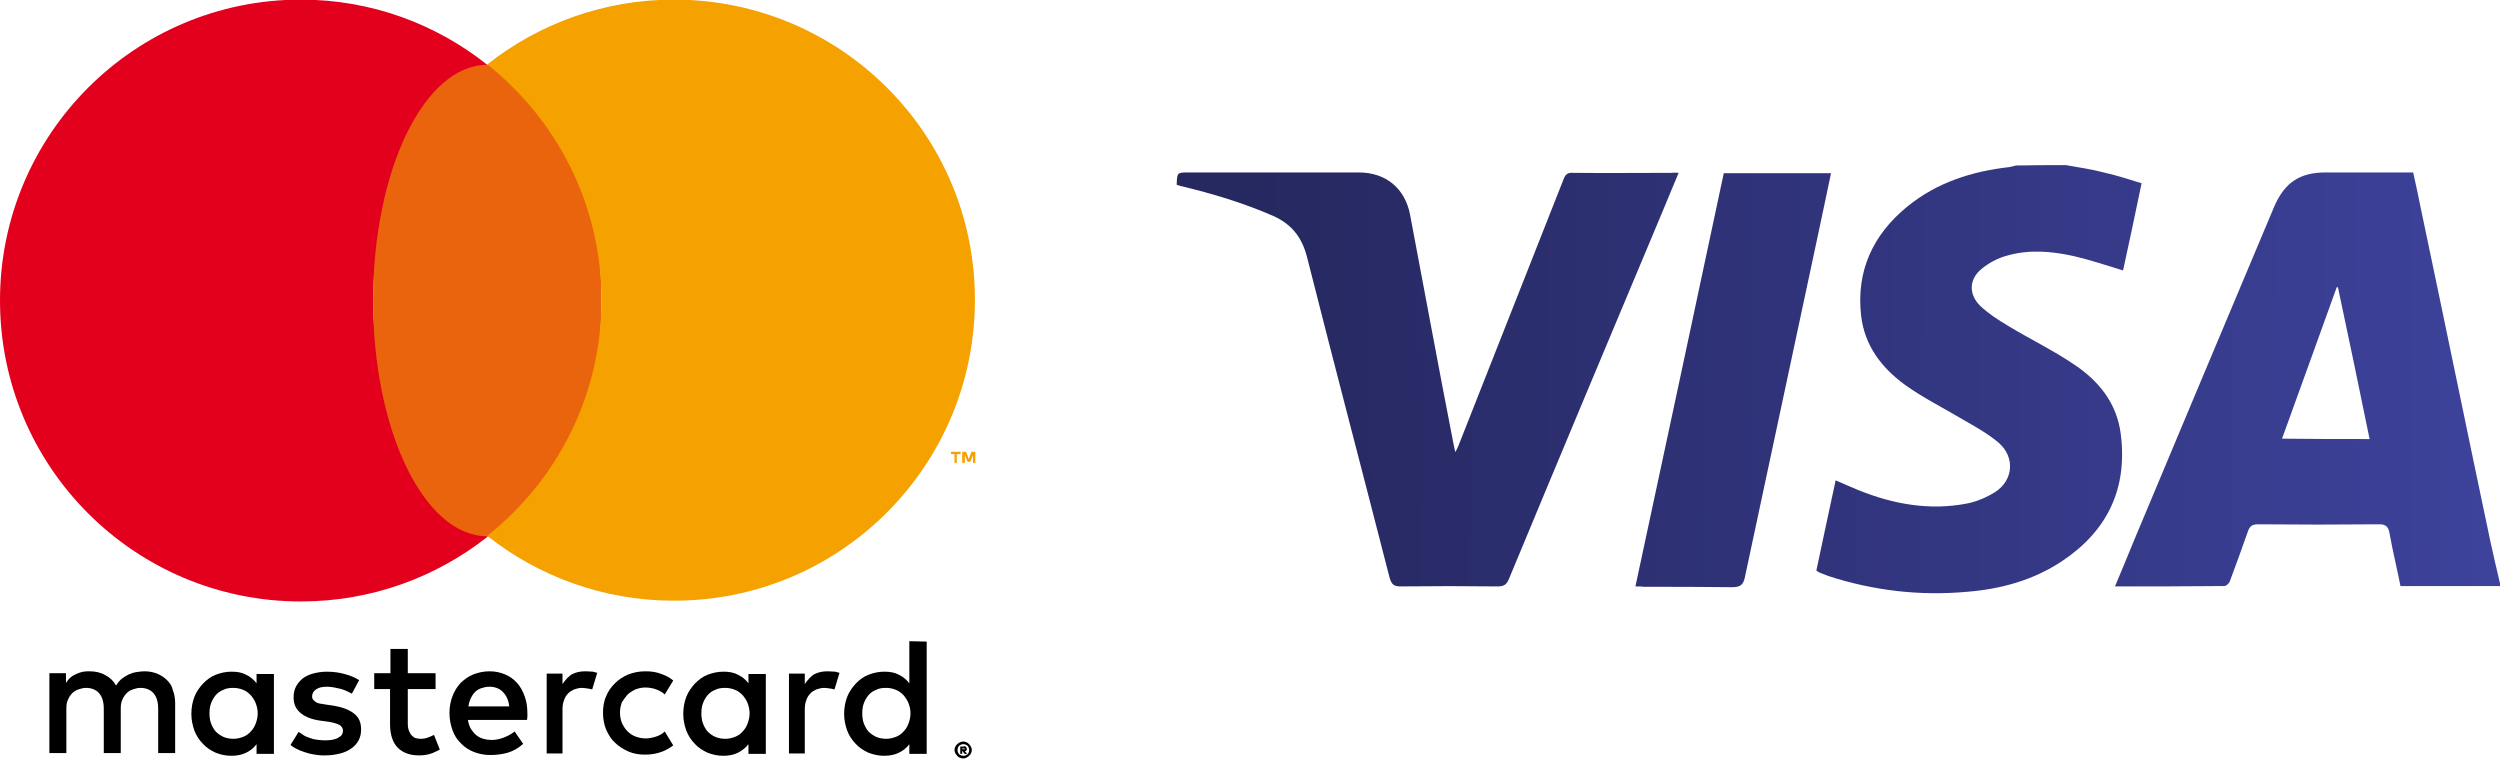
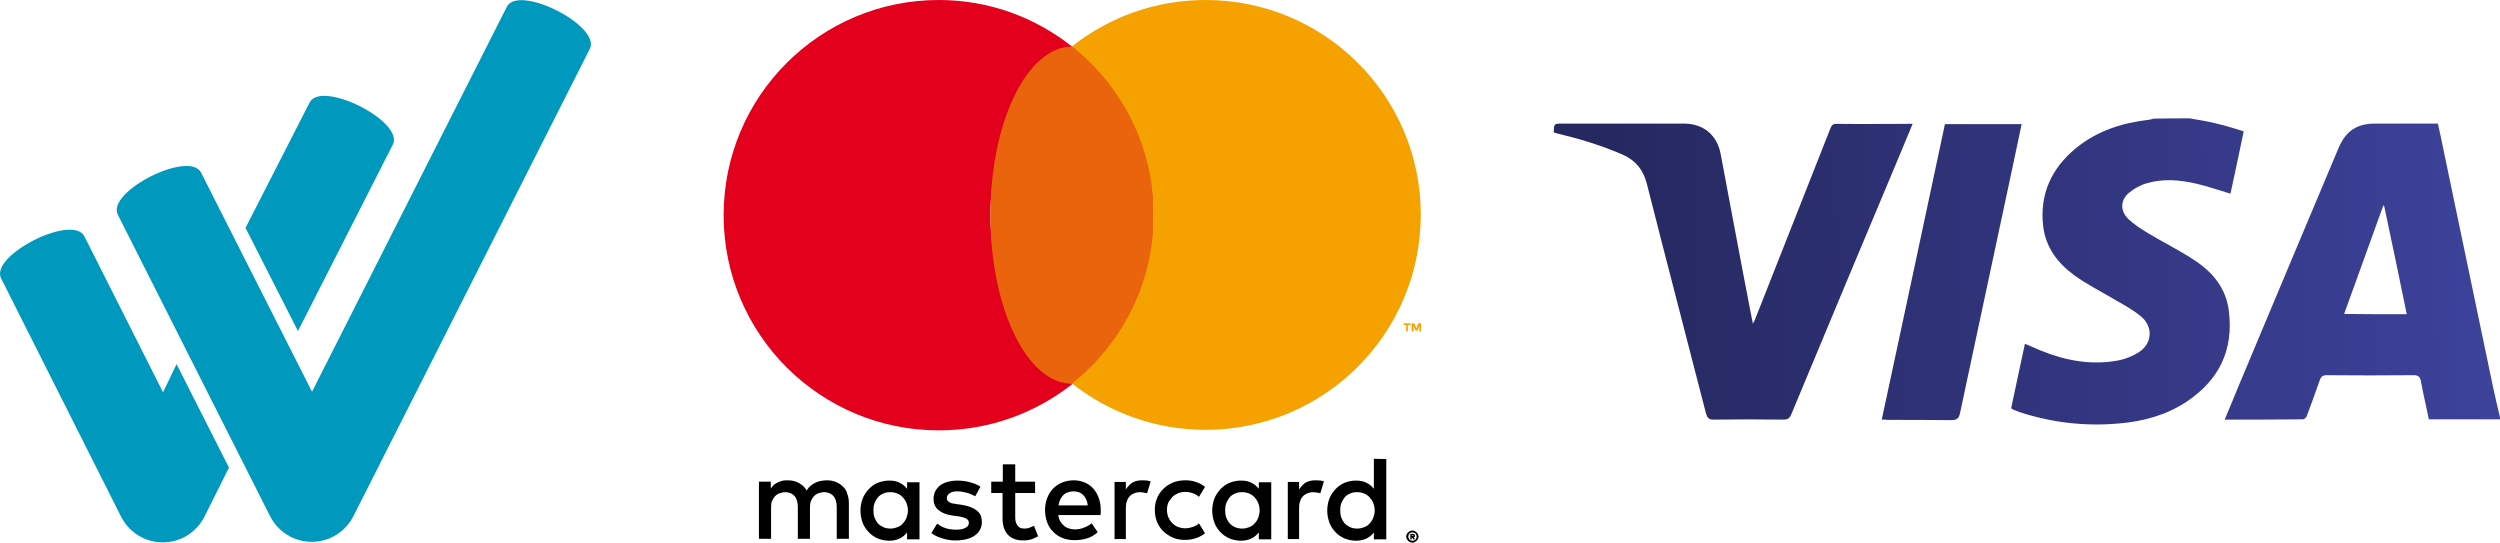
- <svg xmlns="http://www.w3.org/2000/svg" version="1.1" id="Layer_1" x="0px" y="0px" viewBox="0 0 648 196.5" style="enable-background:new 0 0 648 196.5;" xml:space="preserve">
+ <svg xmlns="http://www.w3.org/2000/svg" version="1.1" id="Layer_1" x="0px" y="0px" viewBox="0 0 906.2 196.7" style="enable-background:new 0 0 906.2 196.7;" xml:space="preserve">
  <style type="text/css">
	.st0{fill:#E2001D;}
	.st1{fill:#EA630D;}
	.st2{fill:#F5A100;}
	.st3{fill:url(#SVGID_1_);}
	.st4{fill:url(#SVGID_2_);}
	.st5{fill:url(#SVGID_3_);}
	.st6{fill:url(#SVGID_4_);}
+ 	.st7{fill:#0099BE;}
</style>
  <g>
    <g>
-       <path d="M43.3,176.3c-0.7-0.7-1.6-1.3-2.6-1.7s-2.1-0.6-3.3-0.6c-0.6,0-1.3,0.1-2,0.2c-0.7,0.1-1.3,0.3-2,0.6    c-0.6,0.3-1.3,0.7-1.8,1.1c-0.6,0.5-1.1,1.1-1.5,1.8c-0.7-1.2-1.6-2.1-2.8-2.7c-1.2-0.7-2.6-1-4.1-1c-0.5,0-1,0-1.6,0.1    s-1.1,0.3-1.6,0.5c-0.5,0.2-1.1,0.5-1.6,0.9s-0.9,0.9-1.3,1.5v-2.5h-4.3v20.7h4.4v-11.5c0-0.9,0.1-1.7,0.4-2.3    c0.3-0.7,0.7-1.3,1.1-1.7c0.5-0.5,1-0.8,1.6-1c0.6-0.2,1.3-0.4,2-0.4c1.5,0,2.6,0.5,3.4,1.4s1.2,2.3,1.2,4v11.5h4.4v-11.5    c0-0.9,0.1-1.7,0.4-2.3c0.3-0.7,0.7-1.3,1.1-1.7c0.5-0.5,1-0.8,1.6-1c0.6-0.2,1.3-0.4,2-0.4c1.5,0,2.6,0.5,3.4,1.4    c0.8,0.9,1.2,2.3,1.2,4v11.5h4.4v-13c0-1.2-0.2-2.3-0.6-3.3C44.6,177.9,44.1,177.1,43.3,176.3z" />
-       <path d="M66.5,177.1c-0.7-0.9-1.6-1.7-2.7-2.2c-1.1-0.6-2.3-0.8-3.8-0.8s-2.8,0.3-4.1,0.8s-2.3,1.3-3.3,2.3    c-0.9,1-1.7,2.1-2.2,3.4s-0.8,2.8-0.8,4.4s0.3,3,0.8,4.4c0.5,1.3,1.3,2.5,2.2,3.4c0.9,1,2,1.7,3.3,2.3c1.3,0.5,2.6,0.8,4.1,0.8    s2.8-0.3,3.8-0.8c1.1-0.5,2-1.3,2.7-2.2v2.5H71v-20.7h-4.5V177.1z M66.3,187.5c-0.3,0.8-0.7,1.5-1.3,2.1c-0.5,0.6-1.2,1.1-2,1.4    c-0.8,0.3-1.6,0.5-2.5,0.5c-1,0-1.9-0.2-2.6-0.5c-0.8-0.4-1.4-0.8-2-1.4c-0.5-0.6-0.9-1.3-1.2-2.1c-0.3-0.8-0.4-1.7-0.4-2.6    c0-0.9,0.1-1.8,0.4-2.6c0.3-0.8,0.7-1.5,1.2-2.1s1.2-1.1,2-1.4c0.8-0.4,1.6-0.5,2.6-0.5c0.9,0,1.8,0.2,2.5,0.5    c0.8,0.3,1.4,0.8,2,1.4c0.5,0.6,1,1.3,1.3,2.1c0.3,0.8,0.5,1.7,0.5,2.6C66.8,185.8,66.6,186.7,66.3,187.5z" />
-       <path d="M91.7,184.9c-1.3-1-3-1.6-5.3-2l-2.1-0.3c-0.5-0.1-0.9-0.2-1.3-0.2c-0.4-0.1-0.8-0.2-1.1-0.4c-0.3-0.2-0.5-0.4-0.7-0.6    c-0.2-0.2-0.3-0.5-0.3-0.9c0-0.7,0.3-1.3,1-1.8s1.6-0.7,2.9-0.7c0.6,0,1.3,0.1,1.9,0.2s1.2,0.3,1.8,0.4c0.6,0.2,1.1,0.4,1.5,0.6    c0.5,0.2,0.8,0.4,1.2,0.6l1.9-3.5c-1.1-0.7-2.3-1.2-3.8-1.6c-1.4-0.4-3-0.6-4.6-0.6c-1.3,0-2.5,0.2-3.6,0.5    c-1.1,0.3-1.9,0.7-2.7,1.3c-0.7,0.6-1.3,1.3-1.7,2.1c-0.4,0.8-0.6,1.7-0.6,2.8c0,1.7,0.6,3,1.8,4c1.2,1,2.9,1.7,5.2,2l2.2,0.3    c1.2,0.2,2.1,0.5,2.7,0.8c0.6,0.4,0.9,0.9,0.9,1.5c0,0.8-0.4,1.4-1.2,1.8c-0.8,0.5-2,0.7-3.5,0.7c-0.8,0-1.6-0.1-2.3-0.2    c-0.7-0.1-1.3-0.3-1.8-0.5c-0.6-0.2-1.1-0.4-1.5-0.7c-0.4-0.3-0.8-0.5-1.2-0.8l-2.1,3.4c0.7,0.6,1.5,1,2.4,1.4    c0.8,0.3,1.6,0.6,2.4,0.8c0.8,0.2,1.5,0.3,2.2,0.4s1.3,0.1,1.9,0.1c1.5,0,2.8-0.2,4-0.5c1.2-0.3,2.2-0.8,3-1.4    c0.8-0.6,1.4-1.3,1.8-2.1c0.4-0.8,0.6-1.7,0.6-2.7C93.6,187.2,93,185.9,91.7,184.9z" />
-       <path d="M134,177c-0.9-1-1.9-1.7-3.1-2.2c-1.2-0.5-2.5-0.8-4-0.8s-2.9,0.3-4.2,0.8c-1.3,0.5-2.3,1.3-3.3,2.2    c-0.9,1-1.6,2.1-2.1,3.4c-0.5,1.3-0.8,2.8-0.8,4.4c0,1.6,0.3,3.1,0.8,4.5c0.5,1.3,1.2,2.5,2.2,3.4c0.9,1,2.1,1.7,3.3,2.2    c1.3,0.5,2.7,0.8,4.3,0.8c1.6,0,3.1-0.2,4.5-0.6c1.4-0.4,2.8-1.2,4-2.3l-2.2-3.2c-0.9,0.7-1.8,1.2-2.9,1.6c-1,0.4-2.1,0.6-3.1,0.6    c-0.7,0-1.4-0.1-2.1-0.3c-0.7-0.2-1.3-0.5-1.8-0.9s-1-1-1.4-1.6c-0.4-0.7-0.7-1.5-0.8-2.4h15.3c0-0.3,0.1-0.5,0.1-0.8    c0-0.3,0-0.6,0-0.9c0-1.6-0.2-3.1-0.7-4.4C135.5,179.1,134.9,178,134,177z M121.4,183.1c0.1-0.7,0.3-1.4,0.6-2.1    c0.3-0.6,0.7-1.2,1.1-1.6c0.5-0.5,1-0.8,1.6-1c0.6-0.2,1.3-0.4,2.1-0.4c1.4,0,2.6,0.4,3.5,1.3s1.5,2.1,1.7,3.8H121.4z" />
-       <path d="M194,177.1c-0.7-0.9-1.6-1.7-2.7-2.2c-1.1-0.6-2.3-0.8-3.8-0.8s-2.8,0.3-4.1,0.8s-2.3,1.3-3.3,2.3c-0.9,1-1.7,2.1-2.2,3.4    s-0.8,2.8-0.8,4.4s0.3,3,0.8,4.4c0.5,1.3,1.3,2.5,2.2,3.4c0.9,1,2,1.7,3.3,2.3c1.3,0.5,2.6,0.8,4.1,0.8s2.8-0.3,3.8-0.8    s2-1.3,2.7-2.2v2.5h4.5v-20.7H194V177.1z M193.8,187.5c-0.3,0.8-0.7,1.5-1.3,2.1c-0.5,0.6-1.2,1.1-2,1.4c-0.8,0.3-1.6,0.5-2.5,0.5    c-1,0-1.9-0.2-2.6-0.5c-0.7-0.3-1.4-0.8-2-1.4c-0.5-0.6-0.9-1.3-1.2-2.1c-0.3-0.8-0.4-1.7-0.4-2.6c0-0.9,0.1-1.8,0.4-2.6    c0.3-0.8,0.7-1.5,1.2-2.1s1.2-1.1,2-1.4c0.8-0.4,1.6-0.5,2.6-0.5c0.9,0,1.8,0.2,2.5,0.5c0.8,0.3,1.4,0.8,2,1.4    c0.5,0.6,1,1.3,1.3,2.1c0.3,0.8,0.5,1.7,0.5,2.6C194.3,185.8,194.1,186.7,193.8,187.5z" />
-       <path d="M111.1,191.1c-0.7,0.3-1.4,0.4-2.1,0.4c-0.5,0-0.9-0.1-1.3-0.2s-0.7-0.4-1-0.7c-0.3-0.3-0.5-0.7-0.7-1.2s-0.3-1.1-0.3-1.8    v-9h7.2v-4.1h-7.2v-6.3h-4.5v6.3H97v4.1h4.1v9.1c0,2.7,0.7,4.8,2,6.1c1.3,1.3,3.1,2,5.5,2c1.3,0,2.5-0.2,3.5-0.6    c0.7-0.3,1.3-0.6,1.9-0.9l-1.5-3.8C112,190.7,111.6,190.9,111.1,191.1z" />
-       <path d="M151.8,174c-1.3,0-2.4,0.2-3.4,0.7s-1.9,1.6-2.6,2.6v-2.7h-4.1v20.7h4.1v-11.4c0-0.9,0.1-1.7,0.4-2.4    c0.2-0.7,0.6-1.3,1-1.7c0.4-0.5,1-0.8,1.6-1.1c0.6-0.2,1.3-0.4,2-0.4c0.5,0,1.1,0.1,1.8,0.2c0.3,0.1,0.6,0.1,0.9,0.2l1.3-4.3    c-0.4-0.1-0.7-0.2-1.1-0.3C153.2,174.1,152.5,174,151.8,174z" />
-       <path d="M214.6,174c-1.3,0-2.4,0.2-3.4,0.7s-1.9,1.6-2.6,2.6v-2.7h-4.1v20.7h4.1v-11.4c0-0.9,0.1-1.7,0.4-2.4    c0.2-0.7,0.6-1.3,1-1.7c0.4-0.5,1-0.8,1.6-1.1c0.6-0.2,1.3-0.4,2-0.4c0.5,0,1.1,0.1,1.8,0.2c0.3,0.1,0.6,0.1,0.9,0.2l1.3-4.3    c-0.4-0.1-0.7-0.2-1.1-0.3C215.9,174.1,215.3,174,214.6,174z" />
-       <path d="M235.7,166.2v10.9c-0.7-0.9-1.6-1.7-2.7-2.2c-1.1-0.6-2.3-0.8-3.8-0.8s-2.8,0.3-4.1,0.8s-2.3,1.3-3.3,2.3    c-0.9,1-1.7,2.1-2.2,3.4s-0.8,2.8-0.8,4.4s0.3,3,0.8,4.4c0.5,1.3,1.3,2.5,2.2,3.4c0.9,1,2,1.7,3.3,2.3c1.3,0.5,2.6,0.8,4.1,0.8    s2.8-0.3,3.8-0.8c1.1-0.5,2-1.3,2.7-2.2v2.5h4.5v-29.1L235.7,166.2L235.7,166.2z M235.5,187.5c-0.3,0.8-0.7,1.5-1.3,2.1    c-0.5,0.6-1.2,1.1-2,1.4c-0.8,0.3-1.6,0.5-2.5,0.5c-1,0-1.9-0.2-2.6-0.5c-0.8-0.4-1.4-0.8-2-1.4c-0.5-0.6-0.9-1.3-1.2-2.1    c-0.3-0.8-0.4-1.7-0.4-2.6c0-0.9,0.1-1.8,0.4-2.6c0.3-0.8,0.7-1.5,1.2-2.1s1.2-1.1,2-1.4c0.8-0.4,1.6-0.5,2.6-0.5    c0.9,0,1.8,0.2,2.5,0.5c0.8,0.3,1.4,0.8,2,1.4c0.5,0.6,1,1.3,1.3,2.1c0.3,0.8,0.5,1.7,0.5,2.6C236,185.8,235.8,186.7,235.5,187.5z    " />
-       <path d="M162.6,180.1c0.6-0.6,1.3-1,2.1-1.4c0.8-0.3,1.6-0.5,2.6-0.5l0,0c1,0,2,0.2,2.8,0.5c0.8,0.3,1.6,0.7,2.2,1.3l2.2-3.6    c-0.8-0.7-1.7-1.2-2.8-1.6c-1.4-0.6-2.8-0.8-4.4-0.8c-1.6,0-3.1,0.3-4.4,0.8c-1.4,0.6-2.5,1.3-3.5,2.3s-1.8,2.1-2.3,3.4    c-0.6,1.3-0.8,2.8-0.8,4.3c0,1.6,0.3,3,0.8,4.3c0.6,1.3,1.3,2.5,2.3,3.4c1,1,2.2,1.7,3.5,2.3c1.4,0.6,2.8,0.8,4.4,0.8    c1.6,0,3.1-0.3,4.4-0.8c1-0.4,1.9-0.9,2.8-1.6l-2.2-3.6c-0.6,0.6-1.3,1-2.2,1.3c-0.9,0.3-1.8,0.5-2.8,0.5l0,0    c-0.9,0-1.8-0.2-2.6-0.5c-0.8-0.3-1.5-0.8-2.1-1.4c-0.6-0.6-1-1.3-1.4-2.1c-0.3-0.8-0.5-1.7-0.5-2.7s0.2-1.9,0.5-2.7    C161.6,181.4,162.1,180.7,162.6,180.1z" />
+       <path d="M305.6,176.4c-0.7-0.7-1.6-1.3-2.6-1.7s-2.1-0.6-3.3-0.6c-0.6,0-1.3,0.1-2,0.2c-0.7,0.1-1.3,0.3-2,0.6    c-0.6,0.3-1.3,0.7-1.8,1.1c-0.6,0.5-1.1,1.1-1.5,1.8c-0.7-1.2-1.6-2.1-2.8-2.7c-1.2-0.7-2.6-1-4.1-1c-0.5,0-1,0-1.6,0.1    s-1.1,0.3-1.6,0.5s-1.1,0.5-1.6,0.9s-0.9,0.9-1.3,1.5v-2.5h-4.3v20.7h4.4v-11.5c0-0.9,0.1-1.7,0.4-2.3c0.3-0.7,0.7-1.3,1.1-1.7    c0.5-0.5,1-0.8,1.6-1s1.3-0.4,2-0.4c1.5,0,2.6,0.5,3.4,1.4s1.2,2.3,1.2,4v11.5h4.4v-11.5c0-0.9,0.1-1.7,0.4-2.3    c0.3-0.7,0.7-1.3,1.1-1.7c0.5-0.5,1-0.8,1.6-1c0.6-0.2,1.3-0.4,2-0.4c1.5,0,2.6,0.5,3.4,1.4c0.8,0.9,1.2,2.3,1.2,4v11.5h4.4v-13    c0-1.2-0.2-2.3-0.6-3.3C306.9,178,306.4,177.2,305.6,176.4z" />
+       <path d="M328.8,177.2c-0.7-0.9-1.6-1.7-2.7-2.2c-1.1-0.6-2.3-0.8-3.8-0.8s-2.8,0.3-4.1,0.8c-1.3,0.5-2.3,1.3-3.3,2.3    c-0.9,1-1.7,2.1-2.2,3.4s-0.8,2.8-0.8,4.4s0.3,3,0.8,4.4c0.5,1.3,1.3,2.5,2.2,3.4c0.9,1,2,1.7,3.3,2.3c1.3,0.5,2.6,0.8,4.1,0.8    s2.8-0.3,3.8-0.8c1.1-0.5,2-1.3,2.7-2.2v2.5h4.5v-20.7h-4.5V177.2z M328.6,187.6c-0.3,0.8-0.7,1.5-1.3,2.1c-0.5,0.6-1.2,1.1-2,1.4    c-0.8,0.3-1.6,0.5-2.5,0.5c-1,0-1.9-0.2-2.6-0.5c-0.8-0.4-1.4-0.8-2-1.4c-0.5-0.6-0.9-1.3-1.2-2.1s-0.4-1.7-0.4-2.6    c0-0.9,0.1-1.8,0.4-2.6c0.3-0.8,0.7-1.5,1.2-2.1s1.2-1.1,2-1.4c0.8-0.4,1.6-0.5,2.6-0.5c0.9,0,1.8,0.2,2.5,0.5    c0.8,0.3,1.4,0.8,2,1.4c0.5,0.6,1,1.3,1.3,2.1c0.3,0.8,0.5,1.7,0.5,2.6S328.9,186.8,328.6,187.6z" />
+       <path d="M354,185c-1.3-1-3-1.6-5.3-2l-2.1-0.3c-0.5-0.1-0.9-0.2-1.3-0.2c-0.4-0.1-0.8-0.2-1.1-0.4c-0.3-0.2-0.5-0.4-0.7-0.6    c-0.2-0.2-0.3-0.5-0.3-0.9c0-0.7,0.3-1.3,1-1.8c0.7-0.5,1.6-0.7,2.9-0.7c0.6,0,1.3,0.1,1.9,0.2s1.2,0.3,1.8,0.4    c0.6,0.2,1.1,0.4,1.5,0.6c0.5,0.2,0.8,0.4,1.2,0.6l1.9-3.5c-1.1-0.7-2.3-1.2-3.8-1.6c-1.4-0.4-3-0.6-4.6-0.6    c-1.3,0-2.5,0.2-3.6,0.5s-1.9,0.7-2.7,1.3c-0.7,0.6-1.3,1.3-1.7,2.1s-0.6,1.7-0.6,2.8c0,1.7,0.6,3,1.8,4c1.2,1,2.9,1.7,5.2,2    l2.2,0.3c1.2,0.2,2.1,0.5,2.7,0.8c0.6,0.4,0.9,0.9,0.9,1.5c0,0.8-0.4,1.4-1.2,1.8c-0.8,0.5-2,0.7-3.5,0.7c-0.8,0-1.6-0.1-2.3-0.2    c-0.7-0.1-1.3-0.3-1.8-0.5c-0.6-0.2-1.1-0.4-1.5-0.7s-0.8-0.5-1.2-0.8l-2.1,3.4c0.7,0.6,1.5,1,2.4,1.4c0.8,0.3,1.6,0.6,2.4,0.8    c0.8,0.2,1.5,0.3,2.2,0.4c0.7,0.1,1.3,0.1,1.9,0.1c1.5,0,2.8-0.2,4-0.5c1.2-0.3,2.2-0.8,3-1.4c0.8-0.6,1.4-1.3,1.8-2.1    c0.4-0.8,0.6-1.7,0.6-2.7C355.9,187.3,355.3,186,354,185z" />
+       <path d="M396.3,177.1c-0.9-1-1.9-1.7-3.1-2.2c-1.2-0.5-2.5-0.8-4-0.8s-2.9,0.3-4.2,0.8c-1.3,0.5-2.3,1.3-3.3,2.2    c-0.9,1-1.6,2.1-2.1,3.4c-0.5,1.3-0.8,2.8-0.8,4.4c0,1.6,0.3,3.1,0.8,4.5c0.5,1.3,1.2,2.5,2.2,3.4c0.9,1,2.1,1.7,3.3,2.2    c1.3,0.5,2.7,0.8,4.3,0.8s3.1-0.2,4.5-0.6c1.4-0.4,2.8-1.2,4-2.3l-2.2-3.2c-0.9,0.7-1.8,1.2-2.9,1.6c-1,0.4-2.1,0.6-3.1,0.6    c-0.7,0-1.4-0.1-2.1-0.3c-0.7-0.2-1.3-0.5-1.8-0.9s-1-1-1.4-1.6c-0.4-0.7-0.7-1.5-0.8-2.4h15.3c0-0.3,0.1-0.5,0.1-0.8s0-0.6,0-0.9    c0-1.6-0.2-3.1-0.7-4.4C397.8,179.2,397.2,178.1,396.3,177.1z M383.7,183.2c0.1-0.7,0.3-1.4,0.6-2.1c0.3-0.6,0.7-1.2,1.1-1.6    c0.5-0.5,1-0.8,1.6-1s1.3-0.4,2.1-0.4c1.4,0,2.6,0.4,3.5,1.3s1.5,2.1,1.7,3.8H383.7z" />
+       <path d="M456.3,177.2c-0.7-0.9-1.6-1.7-2.7-2.2c-1.1-0.6-2.3-0.8-3.8-0.8s-2.8,0.3-4.1,0.8c-1.3,0.5-2.3,1.3-3.3,2.3    c-0.9,1-1.7,2.1-2.2,3.4s-0.8,2.8-0.8,4.4s0.3,3,0.8,4.4c0.5,1.3,1.3,2.5,2.2,3.4c0.9,1,2,1.7,3.3,2.3c1.3,0.5,2.6,0.8,4.1,0.8    s2.8-0.3,3.8-0.8s2-1.3,2.7-2.2v2.5h4.5v-20.7h-4.5V177.2z M456.1,187.6c-0.3,0.8-0.7,1.5-1.3,2.1c-0.5,0.6-1.2,1.1-2,1.4    c-0.8,0.3-1.6,0.5-2.5,0.5c-1,0-1.9-0.2-2.6-0.5c-0.7-0.3-1.4-0.8-2-1.4c-0.5-0.6-0.9-1.3-1.2-2.1c-0.3-0.8-0.4-1.7-0.4-2.6    c0-0.9,0.1-1.8,0.4-2.6s0.7-1.5,1.2-2.1s1.2-1.1,2-1.4c0.8-0.4,1.6-0.5,2.6-0.5c0.9,0,1.8,0.2,2.5,0.5c0.8,0.3,1.4,0.8,2,1.4    c0.5,0.6,1,1.3,1.3,2.1c0.3,0.8,0.5,1.7,0.5,2.6S456.4,186.8,456.1,187.6z" />
+       <path d="M373.4,191.2c-0.7,0.3-1.4,0.4-2.1,0.4c-0.5,0-0.9-0.1-1.3-0.2s-0.7-0.4-1-0.7c-0.3-0.3-0.5-0.7-0.7-1.2    c-0.2-0.5-0.3-1.1-0.3-1.8v-9h7.2v-4.1H368v-6.3h-4.5v6.3h-4.2v4.1h4.1v9.1c0,2.7,0.7,4.8,2,6.1c1.3,1.3,3.1,2,5.5,2    c1.3,0,2.5-0.2,3.5-0.6c0.7-0.3,1.3-0.6,1.9-0.9l-1.5-3.8C374.3,190.8,373.9,191,373.4,191.2z" />
+       <path d="M414.1,174.1c-1.3,0-2.4,0.2-3.4,0.7s-1.9,1.6-2.6,2.6v-2.7H404v20.7h4.1V184c0-0.9,0.1-1.7,0.4-2.4    c0.2-0.7,0.6-1.3,1-1.7c0.4-0.5,1-0.8,1.6-1.1c0.6-0.2,1.3-0.4,2-0.4c0.5,0,1.1,0.1,1.8,0.2c0.3,0.1,0.6,0.1,0.9,0.2l1.3-4.3    c-0.4-0.1-0.7-0.2-1.1-0.3C415.5,174.2,414.8,174.1,414.1,174.1z" />
+       <path d="M476.9,174.1c-1.3,0-2.4,0.2-3.4,0.7s-1.9,1.6-2.6,2.6v-2.7h-4.1v20.7h4.1V184c0-0.9,0.1-1.7,0.4-2.4    c0.2-0.7,0.6-1.3,1-1.7c0.4-0.5,1-0.8,1.6-1.1c0.6-0.2,1.3-0.4,2-0.4c0.5,0,1.1,0.1,1.8,0.2c0.3,0.1,0.6,0.1,0.9,0.2l1.3-4.3    c-0.4-0.1-0.7-0.2-1.1-0.3C478.2,174.2,477.6,174.1,476.9,174.1z" />
+       <path d="M498,166.3v10.9c-0.7-0.9-1.6-1.7-2.7-2.2c-1.1-0.6-2.3-0.8-3.8-0.8s-2.8,0.3-4.1,0.8c-1.3,0.5-2.3,1.3-3.3,2.3    c-0.9,1-1.7,2.1-2.2,3.4s-0.8,2.8-0.8,4.4s0.3,3,0.8,4.4c0.5,1.3,1.3,2.5,2.2,3.4c0.9,1,2,1.7,3.3,2.3c1.3,0.5,2.6,0.8,4.1,0.8    s2.8-0.3,3.8-0.8c1.1-0.5,2-1.3,2.7-2.2v2.5h4.5v-29.1L498,166.3L498,166.3z M497.8,187.6c-0.3,0.8-0.7,1.5-1.3,2.1    c-0.5,0.6-1.2,1.1-2,1.4c-0.8,0.3-1.6,0.5-2.5,0.5c-1,0-1.9-0.2-2.6-0.5c-0.8-0.4-1.4-0.8-2-1.4c-0.5-0.6-0.9-1.3-1.2-2.1    c-0.3-0.8-0.4-1.7-0.4-2.6c0-0.9,0.1-1.8,0.4-2.6c0.3-0.8,0.7-1.5,1.2-2.1s1.2-1.1,2-1.4c0.8-0.4,1.6-0.5,2.6-0.5    c0.9,0,1.8,0.2,2.5,0.5c0.8,0.3,1.4,0.8,2,1.4c0.5,0.6,1,1.3,1.3,2.1c0.3,0.8,0.5,1.7,0.5,2.6S498.1,186.8,497.8,187.6z" />
+       <path d="M424.9,180.2c0.6-0.6,1.3-1,2.1-1.4c0.8-0.3,1.6-0.5,2.6-0.5l0,0c1,0,2,0.2,2.8,0.5c0.8,0.3,1.6,0.7,2.2,1.3l2.2-3.6    c-0.8-0.7-1.7-1.2-2.8-1.6c-1.4-0.6-2.8-0.8-4.4-0.8s-3.1,0.3-4.4,0.8c-1.4,0.6-2.5,1.3-3.5,2.3s-1.8,2.1-2.3,3.4    c-0.6,1.3-0.8,2.8-0.8,4.3c0,1.6,0.3,3,0.8,4.3c0.6,1.3,1.3,2.5,2.3,3.4c1,1,2.2,1.7,3.5,2.3c1.4,0.6,2.8,0.8,4.4,0.8    c1.6,0,3.1-0.3,4.4-0.8c1-0.4,1.9-0.9,2.8-1.6l-2.2-3.6c-0.6,0.6-1.3,1-2.2,1.3s-1.8,0.5-2.8,0.5l0,0c-0.9,0-1.8-0.2-2.6-0.5    c-0.8-0.3-1.5-0.8-2.1-1.4c-0.6-0.6-1-1.3-1.4-2.1c-0.3-0.8-0.5-1.7-0.5-2.7s0.2-1.9,0.5-2.7C423.9,181.5,424.4,180.8,424.9,180.2    z" />
    </g>
    <g>
-       <path d="M249.7,192.2c0.3,0,0.6,0.1,0.8,0.2c0.3,0.1,0.5,0.3,0.7,0.5c0.2,0.2,0.3,0.4,0.5,0.7c0.1,0.3,0.2,0.5,0.2,0.8    c0,0.3-0.1,0.6-0.2,0.8c-0.1,0.3-0.3,0.5-0.5,0.7c-0.2,0.2-0.4,0.3-0.7,0.5c-0.3,0.1-0.5,0.2-0.8,0.2s-0.6-0.1-0.9-0.2    c-0.3-0.1-0.5-0.3-0.7-0.5c-0.2-0.2-0.3-0.4-0.5-0.7c-0.1-0.3-0.2-0.5-0.2-0.8c0-0.3,0.1-0.6,0.2-0.8c0.1-0.3,0.3-0.5,0.5-0.7    c0.2-0.2,0.4-0.3,0.7-0.5C249.1,192.3,249.4,192.2,249.7,192.2z M249.7,195.9c0.2,0,0.4,0,0.6-0.1c0.2-0.1,0.3-0.2,0.5-0.3    c0.1-0.1,0.2-0.3,0.3-0.5c0.1-0.2,0.1-0.4,0.1-0.6s0-0.4-0.1-0.6s-0.2-0.3-0.3-0.5c-0.1-0.1-0.3-0.2-0.5-0.3s-0.4-0.1-0.6-0.1    c-0.2,0-0.4,0-0.6,0.1c-0.2,0.1-0.3,0.2-0.5,0.3c-0.1,0.1-0.2,0.3-0.3,0.5c-0.1,0.2-0.1,0.4-0.1,0.6c0,0.2,0,0.4,0.1,0.6    c0.1,0.2,0.2,0.3,0.3,0.5c0.1,0.1,0.3,0.2,0.5,0.3C249.3,195.8,249.5,195.9,249.7,195.9z M249.8,193.4c0.3,0,0.5,0.1,0.6,0.2    s0.2,0.3,0.2,0.5c0,0.2,0,0.3-0.1,0.4s-0.2,0.2-0.4,0.2l0.6,0.7H250l-0.5-0.7h-0.1v0.7h-0.5v-1.9h0.9V193.4z M249.4,193.9v0.3h0.4    c0.1,0,0.1,0,0.2,0l0.1-0.1c0-0.1,0-0.1-0.1-0.1c0,0-0.1,0-0.2,0h-0.4V193.9z" />
+       <path d="M512,192.3c0.3,0,0.6,0.1,0.8,0.2c0.3,0.1,0.5,0.3,0.7,0.5c0.2,0.2,0.3,0.4,0.5,0.7c0.1,0.3,0.2,0.5,0.2,0.8    s-0.1,0.6-0.2,0.8c-0.1,0.3-0.3,0.5-0.5,0.7c-0.2,0.2-0.4,0.3-0.7,0.5c-0.3,0.1-0.5,0.2-0.8,0.2c-0.3,0-0.6-0.1-0.9-0.2    c-0.3-0.1-0.5-0.3-0.7-0.5c-0.2-0.2-0.3-0.4-0.5-0.7c-0.1-0.3-0.2-0.5-0.2-0.8s0.1-0.6,0.2-0.8c0.1-0.3,0.3-0.5,0.5-0.7    c0.2-0.2,0.4-0.3,0.7-0.5C511.4,192.4,511.7,192.3,512,192.3z M512,196c0.2,0,0.4,0,0.6-0.1s0.3-0.2,0.5-0.3    c0.1-0.1,0.2-0.3,0.3-0.5c0.1-0.2,0.1-0.4,0.1-0.6s0-0.4-0.1-0.6c-0.1-0.2-0.2-0.3-0.3-0.5c-0.1-0.1-0.3-0.2-0.5-0.3    s-0.4-0.1-0.6-0.1c-0.2,0-0.4,0-0.6,0.1s-0.3,0.2-0.5,0.3c-0.1,0.1-0.2,0.3-0.3,0.5s-0.1,0.4-0.1,0.6c0,0.2,0,0.4,0.1,0.6    c0.1,0.2,0.2,0.3,0.3,0.5c0.1,0.1,0.3,0.2,0.5,0.3C511.6,195.9,511.8,196,512,196z M512.1,193.5c0.3,0,0.5,0.1,0.6,0.2    c0.1,0.1,0.2,0.3,0.2,0.5s0,0.3-0.1,0.4c-0.1,0.1-0.2,0.2-0.4,0.2l0.6,0.7h-0.7l-0.5-0.7h-0.1v0.7h-0.5v-1.9L512.1,193.5    L512.1,193.5L512.1,193.5z M511.7,194v0.3h0.4c0.1,0,0.1,0,0.2,0l0.1-0.1c0-0.1,0-0.1-0.1-0.1c0,0-0.1,0-0.2,0L511.7,194    L511.7,194z" />
    </g>
    <g>
-       <path class="st0" d="M96.7,77.9c0-24.8,11.6-46.8,29.6-61.1C113,6.2,96.2-0.1,78-0.1c-43.1,0-78,34.9-78,78s34.9,78,78,78    c18.3,0,35.1-6.3,48.4-16.8C108.3,124.7,96.7,102.6,96.7,77.9z" />
-       <ellipse class="st1" cx="126.3" cy="77.9" rx="29.6" ry="61.1" />
-       <path class="st2" d="M247.4,120v-2.3h-0.9v-0.6h2.5v0.6h-1v2.3H247.4z M252.2,120v-2l-0.7,1.7h-0.7l-0.7-1.7v2h-0.7v-2.9h1    l0.7,1.9l0.7-1.9h1v2.9H252.2z" />
-       <path class="st2" d="M174.7-0.1c-18.3,0-35.1,6.3-48.4,16.8c18,14.3,29.6,36.3,29.6,61.1s-11.6,46.8-29.6,61.1    c13.3,10.5,30.1,16.8,48.4,16.8c43.1,0,78-34.9,78-78S217.7-0.1,174.7-0.1z" />
+       <path class="st0" d="M359,78c0-24.8,11.6-46.8,29.6-61.1C375.3,6.3,358.5,0,340.3,0c-43.1,0-78,34.9-78,78s34.9,78,78,78    c18.3,0,35.1-6.3,48.4-16.8C370.6,124.8,359,102.7,359,78z" />
+       <ellipse class="st1" cx="388.6" cy="78" rx="29.6" ry="61.1" />
+       <path class="st2" d="M509.7,120.1v-2.3h-0.9v-0.6h2.5v0.6h-1v2.3H509.7z M514.5,120.1v-2l-0.7,1.7h-0.7l-0.7-1.7v2h-0.7v-2.9h1    l0.7,1.9l0.7-1.9h1v2.9H514.5z" />
+       <path class="st2" d="M437,0c-18.3,0-35.1,6.3-48.4,16.8c18,14.3,29.6,36.3,29.6,61.1s-11.6,46.8-29.6,61.1    c13.3,10.5,30.1,16.8,48.4,16.8c43.1,0,78-34.9,78-78S480,0,437,0z" />
    </g>
  </g>
  <g>
-     <linearGradient id="SVGID_1_" gradientUnits="userSpaceOnUse" x1="324.107" y1="97.708" x2="646.216" y2="99.827" gradientTransform="matrix(1 0 0 -1 0 198)">
+     <linearGradient id="SVGID_1_" gradientUnits="userSpaceOnUse" x1="582.296" y1="402.382" x2="904.405" y2="400.263" gradientTransform="matrix(1 0 0 1 0 -302)">
      <stop offset="0" style="stop-color:#262860" />
      <stop offset="1" style="stop-color:#3D429B" />
    </linearGradient>
-     <path class="st3" d="M648,151.9c-8.5,0-17.2,0-25.8,0c-0.9-4.6-2-9-2.8-13.5c-0.3-1.8-0.9-2.6-3-2.5c-10.4,0.1-20.7,0.1-31.1,0   c-1.6,0-2.2,0.5-2.7,2c-1.5,4.2-3,8.5-4.6,12.7c-0.2,0.6-0.9,1.3-1.5,1.3c-9.3,0.1-18.7,0.1-28.3,0.1c1.8-4.2,3.4-8.2,5.1-12.3   c12-28.7,24.1-57.4,36.2-86.2c2.7-6.2,6.6-8.8,13.3-8.8c7.5,0,15,0,22.7,0c0.8,3.5,1.5,7,2.2,10.4c6,28.4,11.8,56.8,17.8,85.2   c0.8,3.6,1.6,7.2,2.5,10.9C648,151.4,648,151.7,648,151.9z M614.2,113.8c-2.7-13.2-5.4-26.2-8.2-39.3c-0.1,0-0.3-0.1-0.3-0.1   c-4.7,13-9.4,26.1-14.2,39.3C599.2,113.8,606.6,113.8,614.2,113.8z" />
-     <linearGradient id="SVGID_2_" gradientUnits="userSpaceOnUse" x1="324.102" y1="98.489" x2="646.21" y2="100.608" gradientTransform="matrix(1 0 0 -1 0 198)">
+     <path class="st3" d="M906.2,152c-8.5,0-17.2,0-25.8,0c-0.9-4.6-2-9-2.8-13.5c-0.3-1.8-0.9-2.6-3-2.5c-10.4,0.1-20.7,0.1-31.1,0   c-1.6,0-2.2,0.5-2.7,2c-1.5,4.2-3,8.5-4.6,12.7c-0.2,0.6-0.9,1.3-1.5,1.3c-9.3,0.1-18.7,0.1-28.3,0.1c1.8-4.2,3.4-8.2,5.1-12.3   c12-28.7,24.1-57.4,36.2-86.2c2.7-6.2,6.6-8.8,13.3-8.8c7.5,0,15,0,22.7,0c0.8,3.5,1.5,7,2.2,10.4c6,28.4,11.8,56.8,17.8,85.2   c0.8,3.6,1.6,7.2,2.5,10.9C906.2,151.5,906.2,151.8,906.2,152z M872.4,113.9c-2.7-13.2-5.4-26.2-8.2-39.3c-0.1,0-0.3-0.1-0.3-0.1   c-4.7,13-9.4,26.1-14.2,39.3C857.4,113.9,864.8,113.9,872.4,113.9z" />
+     <linearGradient id="SVGID_2_" gradientUnits="userSpaceOnUse" x1="582.291" y1="401.647" x2="904.399" y2="399.528" gradientTransform="matrix(1 0 0 1 0 -302)">
      <stop offset="0" style="stop-color:#262860" />
      <stop offset="1" style="stop-color:#3D429B" />
    </linearGradient>
-     <path class="st4" d="M535.5,42.8c3.4,0.6,6.8,1.1,10.2,2c3.1,0.7,6.1,1.7,9.4,2.7c-1.6,7.7-3.2,15.3-4.8,22.6   c-4.3-1.3-8.4-2.7-12.7-3.7c-5.8-1.3-11.8-1.8-17.5-0.1c-2.3,0.6-4.7,1.9-6.6,3.5c-3.2,2.7-3.2,6.6-0.2,9.5c2.1,2,4.6,3.6,7.1,5.1   c5.6,3.4,11.6,6.3,17.1,10c6.5,4.3,11.2,10.1,12.2,18.1c1.8,14.1-3.4,25.1-15.3,33c-7.4,4.9-15.8,7.2-24.6,7.9   c-12.2,1.1-24.2-0.3-35.9-4.1c-0.8-0.3-1.5-0.6-2.3-0.9c-0.3-0.1-0.4-0.3-0.8-0.5c1.6-7.7,3.3-15.4,5-23.4c2,0.9,3.9,1.7,5.8,2.5   c9.1,3.7,18.6,5.4,28.3,3.5c2.5-0.5,5.1-1.6,7.3-3c4.7-3.1,5.1-9,0.9-12.7c-2.8-2.4-6.1-4.2-9.4-6.1c-5-3-10.3-5.6-15-9   c-6-4.4-10.4-10.1-11.3-17.9c-1.3-11.5,3-20.9,11.9-28.2c7.7-6.3,16.8-9.2,26.6-10.3c0.6-0.1,1.1-0.3,1.6-0.4   C526.8,42.8,531.2,42.8,535.5,42.8z" />
-     <linearGradient id="SVGID_3_" gradientUnits="userSpaceOnUse" x1="324.095" y1="99.47" x2="646.204" y2="101.589" gradientTransform="matrix(1 0 0 -1 0 198)">
+     <path class="st4" d="M793.7,42.9c3.4,0.6,6.8,1.1,10.2,2c3.1,0.7,6.1,1.7,9.4,2.7c-1.6,7.7-3.2,15.3-4.8,22.6   c-4.3-1.3-8.4-2.7-12.7-3.7c-5.8-1.3-11.8-1.8-17.5-0.1c-2.3,0.6-4.7,1.9-6.6,3.5c-3.2,2.7-3.2,6.6-0.2,9.5c2.1,2,4.6,3.6,7.1,5.1   c5.6,3.4,11.6,6.3,17.1,10c6.5,4.3,11.2,10.1,12.2,18.1c1.8,14.1-3.4,25.1-15.3,33c-7.4,4.9-15.8,7.2-24.6,7.9   c-12.2,1.1-24.2-0.3-35.9-4.1c-0.8-0.3-1.5-0.6-2.3-0.9c-0.3-0.1-0.4-0.3-0.8-0.5c1.6-7.7,3.3-15.4,5-23.4c2,0.9,3.9,1.7,5.8,2.5   c9.1,3.7,18.6,5.4,28.3,3.5c2.5-0.5,5.1-1.6,7.3-3c4.7-3.1,5.1-9,0.9-12.7c-2.8-2.4-6.1-4.2-9.4-6.1c-5-3-10.3-5.6-15-9   c-6-4.4-10.4-10.1-11.3-17.9c-1.3-11.5,3-20.9,11.9-28.2c7.7-6.3,16.8-9.2,26.6-10.3c0.6-0.1,1.1-0.3,1.6-0.4   C785,42.9,789.4,42.9,793.7,42.9z" />
+     <linearGradient id="SVGID_3_" gradientUnits="userSpaceOnUse" x1="582.284" y1="400.607" x2="904.393" y2="398.488" gradientTransform="matrix(1 0 0 1 0 -302)">
      <stop offset="0" style="stop-color:#262860" />
      <stop offset="1" style="stop-color:#3D429B" />
    </linearGradient>
-     <path class="st5" d="M435.1,44.8c-1.5,3.5-2.8,6.8-4.2,10.1c-13.3,31.7-26.6,63.4-39.8,95.2c-0.6,1.5-1.4,1.9-2.9,1.9   c-8.4-0.1-16.8-0.1-25.2,0c-1.8,0-2.3-0.6-2.8-2.2c-7.1-27.7-14.4-55.4-21.4-83.1c-1.3-5.1-3.9-8.5-8.7-10.7   c-7.8-3.4-15.8-5.8-24.1-7.8c-0.3-0.1-0.7-0.2-1-0.3c0.1-3.2,0.1-3.2,3.1-3.2c14.7,0,29.4,0,44.1,0c7,0,12,4.1,13.3,11   c3.7,19.5,7.3,39.1,11.1,58.6c0.2,0.8,0.3,1.7,0.6,2.9c0.4-0.7,0.6-1.1,0.8-1.6c9.1-23,18.2-46.1,27.3-69.2   c0.5-1.3,1.1-1.7,2.5-1.6c8.5,0.1,17,0,25.6,0C433.7,44.7,434.3,44.8,435.1,44.8z" />
-     <linearGradient id="SVGID_4_" gradientUnits="userSpaceOnUse" x1="324.1" y1="98.745" x2="646.209" y2="100.865" gradientTransform="matrix(1 0 0 -1 0 198)">
+     <path class="st5" d="M693.3,44.9c-1.5,3.5-2.8,6.8-4.2,10.1c-13.3,31.7-26.6,63.4-39.8,95.2c-0.6,1.5-1.4,1.9-2.9,1.9   c-8.4-0.1-16.8-0.1-25.2,0c-1.8,0-2.3-0.6-2.8-2.2c-7.1-27.7-14.4-55.4-21.4-83.1c-1.3-5.1-3.9-8.5-8.7-10.7   c-7.8-3.4-15.8-5.8-24.1-7.8c-0.3-0.1-0.7-0.2-1-0.3c0.1-3.2,0.1-3.2,3.1-3.2c14.7,0,29.4,0,44.1,0c7,0,12,4.1,13.3,11   c3.7,19.5,7.3,39.1,11.1,58.6c0.2,0.8,0.3,1.7,0.6,2.9c0.4-0.7,0.6-1.1,0.8-1.6c9.1-23,18.2-46.1,27.3-69.2   c0.5-1.3,1.1-1.7,2.5-1.6c8.5,0.1,17,0,25.6,0C691.9,44.8,692.5,44.9,693.3,44.9z" />
+     <linearGradient id="SVGID_4_" gradientUnits="userSpaceOnUse" x1="582.29" y1="401.465" x2="904.399" y2="399.346" gradientTransform="matrix(1 0 0 1 0 -302)">
      <stop offset="0" style="stop-color:#262860" />
      <stop offset="1" style="stop-color:#3D429B" />
    </linearGradient>
-     <path class="st6" d="M423.9,152c7.7-35.8,15.3-71.4,22.9-107.1c9.3,0,18.5,0,27.8,0c-1.1,5.4-2.3,10.8-3.4,16.1   c-6.3,29.5-12.6,58.9-18.9,88.5c-0.4,2-1.1,2.7-3.3,2.7c-7.6-0.1-15.3-0.1-22.9-0.1C425.5,152,424.8,152,423.9,152z" />
+     <path class="st6" d="M682.1,152.1c7.7-35.8,15.3-71.4,22.9-107.1c9.3,0,18.5,0,27.8,0c-1.1,5.4-2.3,10.8-3.4,16.1   c-6.3,29.5-12.6,58.9-18.9,88.5c-0.4,2-1.1,2.7-3.3,2.7c-7.6-0.1-15.3-0.1-22.9-0.1C683.7,152.1,683,152.1,682.1,152.1z" />
+   </g>
+   <g>
+     <path class="st7" d="M59.1,142.2L30.6,85.7c-4.2-8.4-34.4,6.9-30.2,15.2l43.5,86.4c2.9,5.7,8.7,9.3,15.1,9.3l0,0   c6.4,0,12.2-3.6,15.1-9.3l8.9-17.8l-19-37.5L59.1,142.2z" />
+     <path class="st7" d="M142.4,52.4c4.2-8.4-26-23.6-30.2-15.2L89,82.6l19,37.4L142.4,52.4z" />
+     <path class="st7" d="M183.7,2.5L113.1,142L72.9,62.6c-4.2-8.4-34.4,6.9-30.2,15.2l55.2,109.3c2.9,5.7,8.7,9.3,15.1,9.3l0,0   c6.4,0,12.2-3.6,15.1-9.3l85.7-169.4C218,9.4,187.9-5.9,183.7,2.5z" />
  </g>
</svg>
